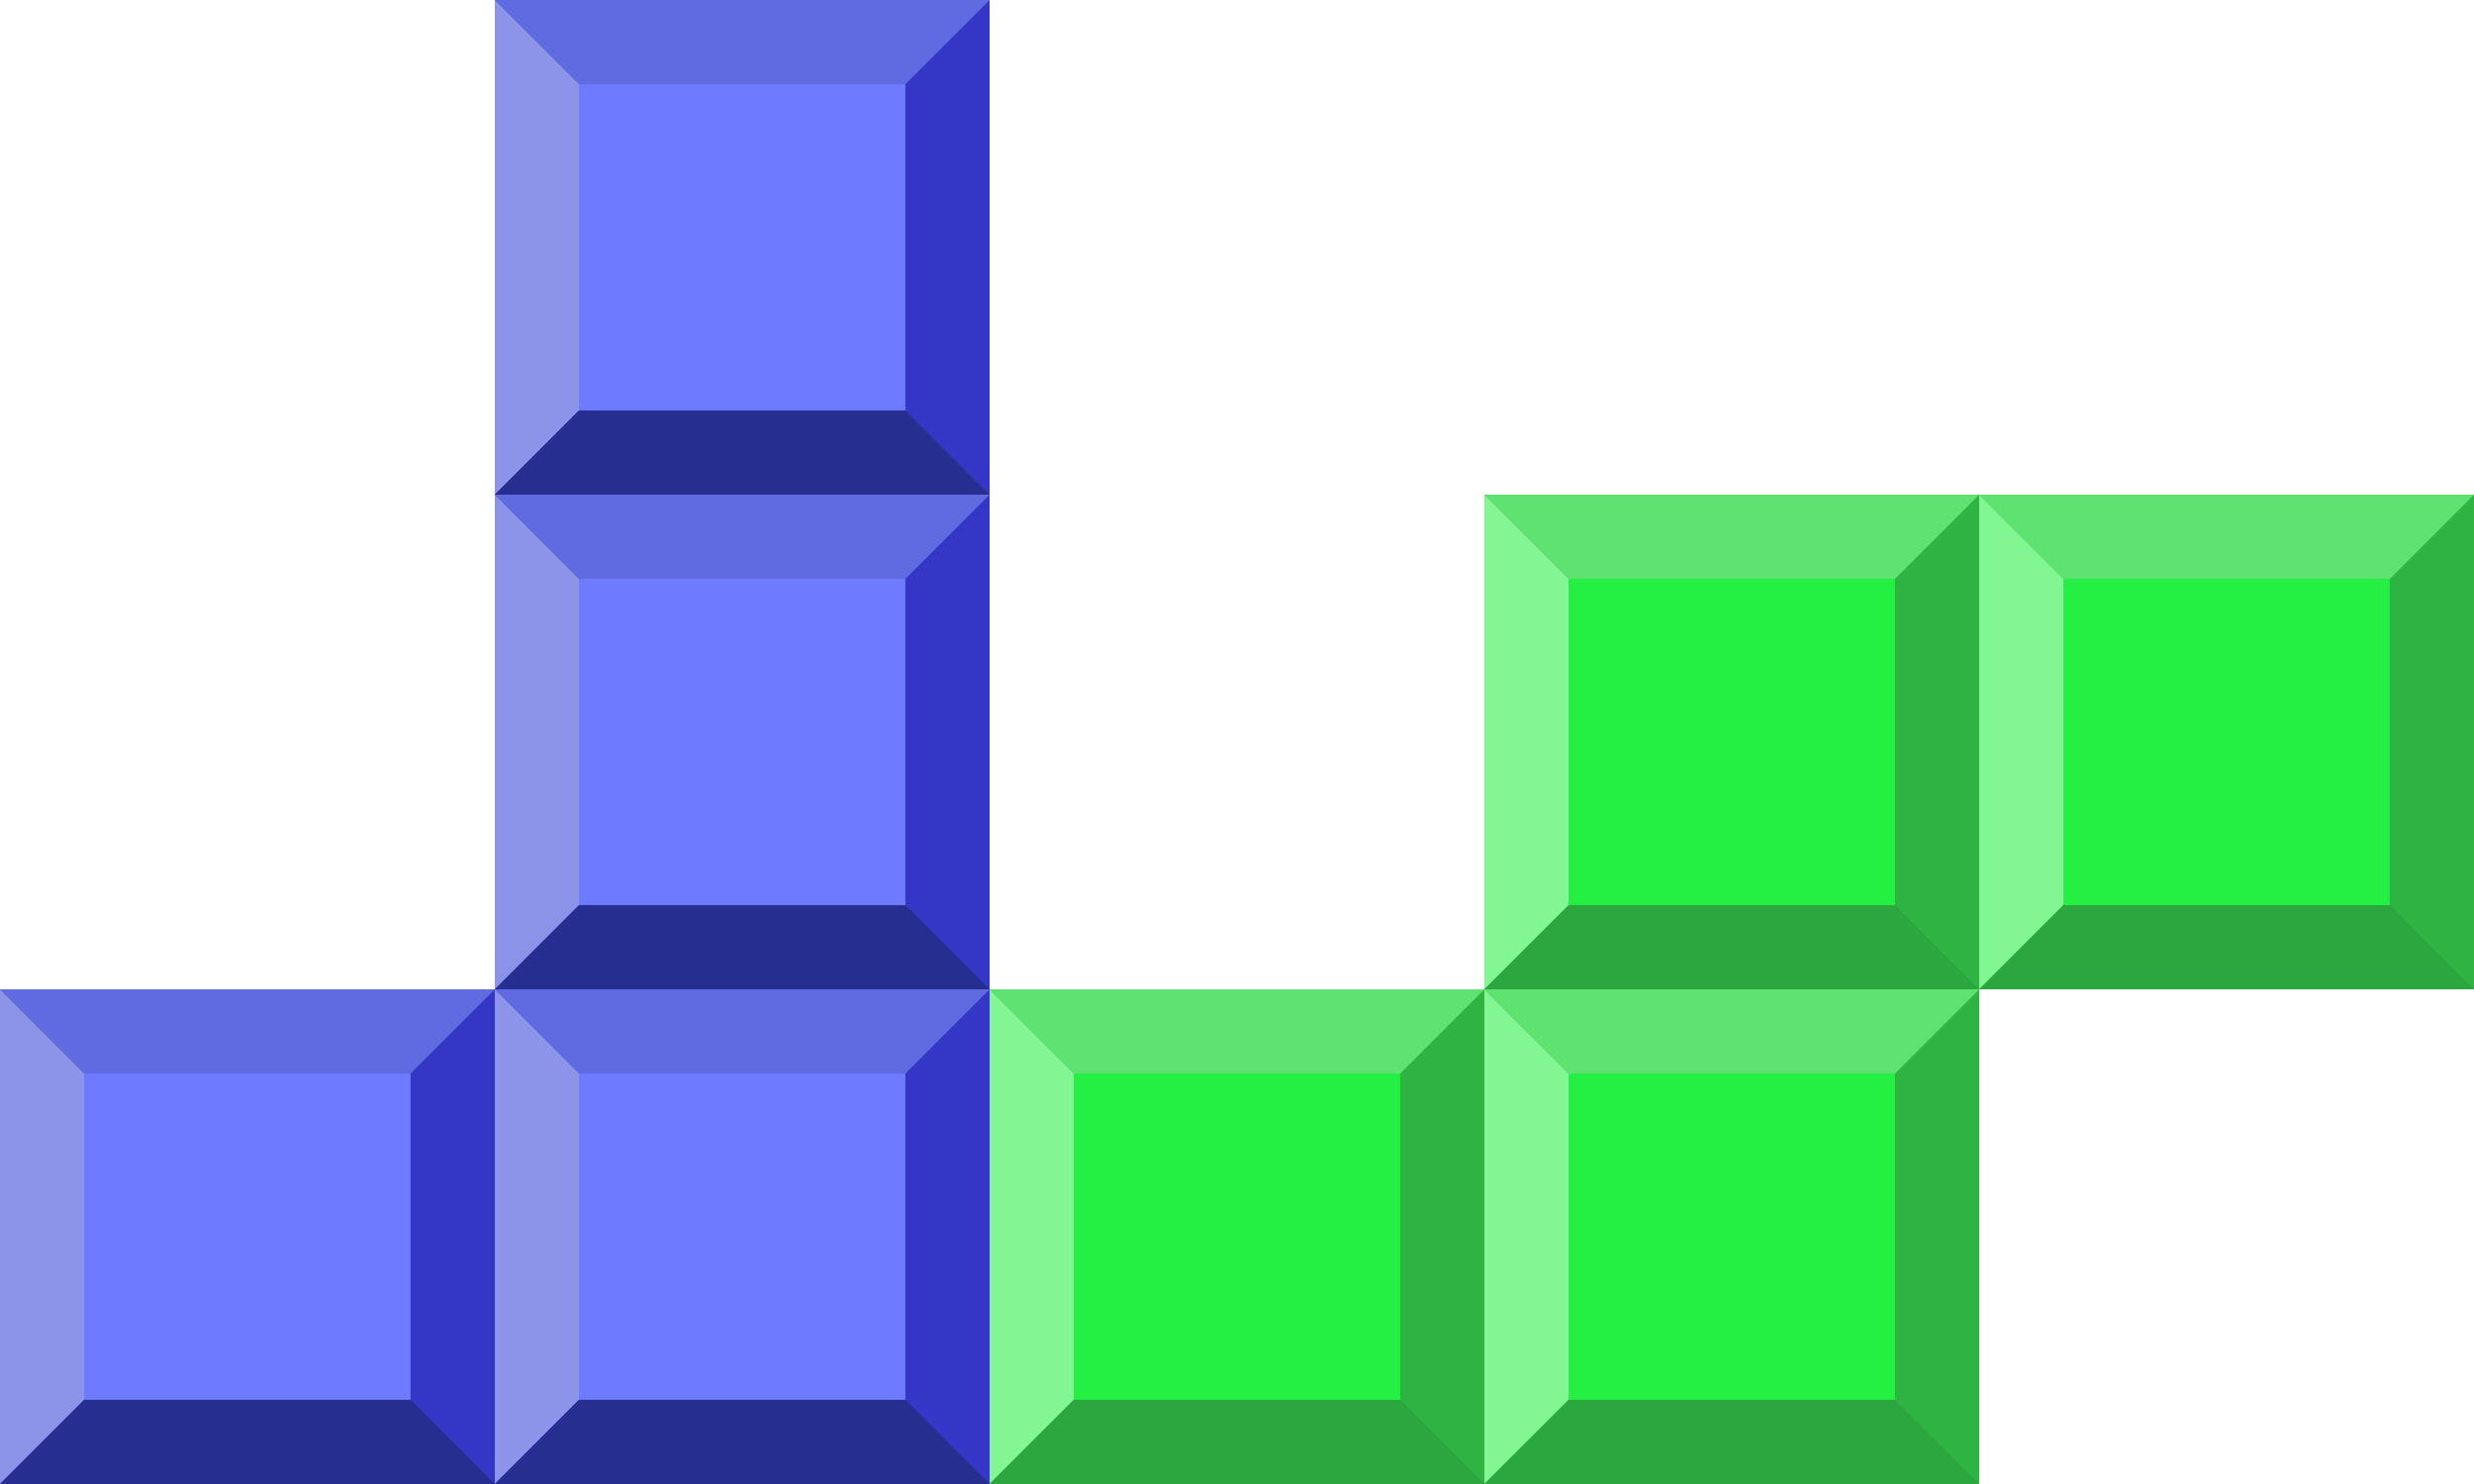
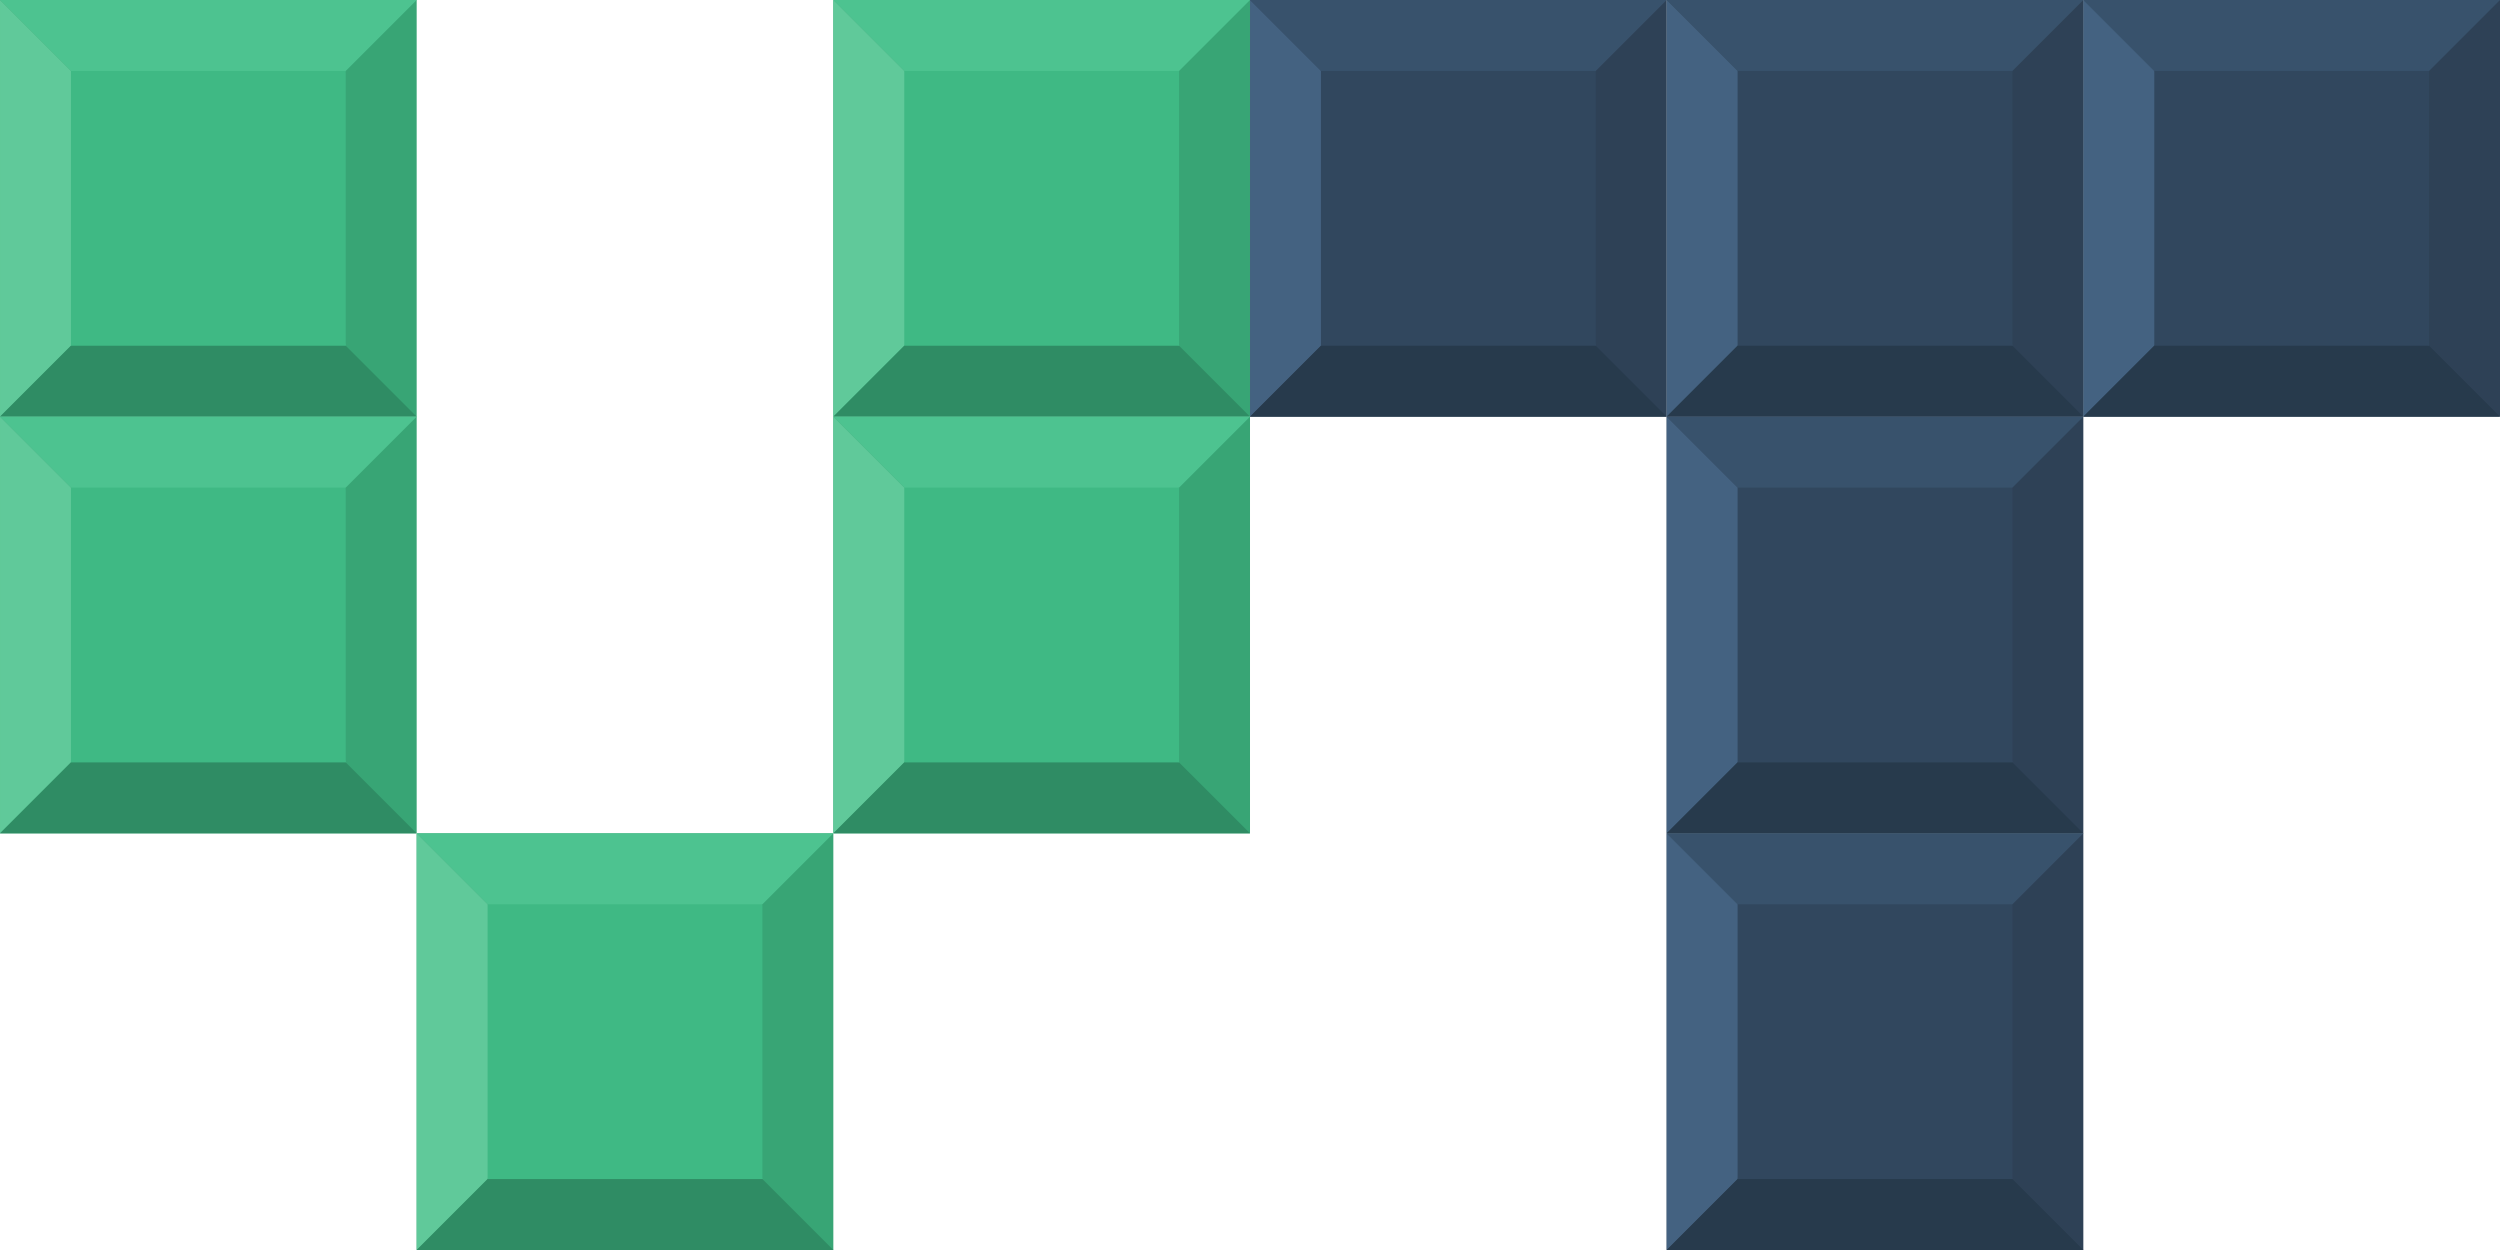
- <svg xmlns="http://www.w3.org/2000/svg" width="325mm" height="195mm" viewBox="0 0 325 195" version="1.1" id="svg5">
+ <svg xmlns="http://www.w3.org/2000/svg" width="390mm" height="195mm" viewBox="0 0 390 195" version="1.1" id="svg5">
  <defs id="defs2" />
-   <g id="layer1" transform="translate(-38.55289,-35.27765)">
-     <g id="g14539">
-       <rect style="fill:#3437c6;fill-opacity:1;stroke-width:2.012" id="rect846-9" width="65" height="65" x="103.553" y="35.278" />
-       <path style="fill:#606be2;fill-opacity:1;stroke:none;stroke-width:0.265px;stroke-linecap:butt;stroke-linejoin:miter;stroke-opacity:1" d="m 103.553,35.278 53.934,53.934 -9.192,-33.932 9.192,-8.936 11.066,-11.066 h -65" id="path3787" />
-       <path style="fill:#8c94ea;fill-opacity:1;stroke:none;stroke-width:0.265px;stroke-linecap:butt;stroke-linejoin:miter;stroke-opacity:1" d="M 103.553,100.278 157.487,46.344 130.626,60.328 114.619,46.344 103.553,35.278 v 65" id="path5655" />
-       <path style="fill:#262e90;fill-opacity:1;stroke:none;stroke-width:0.265px;stroke-linecap:butt;stroke-linejoin:miter;stroke-opacity:1" d="m 103.553,100.278 53.934,-53.934 -10.202,35.313 10.202,7.555 11.066,11.066 h -65 v 0" id="path9733" />
-       <rect style="fill:#6e7aff;fill-opacity:1;stroke-width:1.327" id="rect846-9-8" width="42.868" height="42.868" x="114.619" y="46.344" />
+   <g id="layer1" transform="translate(-469.6135,-67.13853)">
+     <g id="g1427">
+       <rect style="fill:#38a575;fill-opacity:1;stroke-width:2.012" id="rect846-9-4-8-5-4" width="65" height="65" x="469.614" y="67.139" />
+       <path style="fill:#4dc390;fill-opacity:1;stroke:none;stroke-width:0.265px;stroke-linecap:butt;stroke-linejoin:miter;stroke-opacity:1" d="m 469.614,67.139 53.934,53.934 -9.192,-33.932 9.192,-8.936 11.066,-11.066 h -65" id="path3787-4-1-6-9" />
+       <path style="fill:#60c99a;fill-opacity:1;stroke:none;stroke-width:0.265px;stroke-linecap:butt;stroke-linejoin:miter;stroke-opacity:1" d="m 469.614,132.139 53.934,-53.934 -26.861,13.984 -16.007,-13.984 -11.066,-11.066 v 65" id="path5655-0-6-5-0" />
+       <path style="fill:#2f8c64;fill-opacity:1;stroke:none;stroke-width:0.265px;stroke-linecap:butt;stroke-linejoin:miter;stroke-opacity:1" d="m 469.614,132.139 53.934,-53.934 -10.202,35.313 10.202,7.555 11.066,11.066 h -65 v 0" id="path9733-69-7-8-7" />
+       <rect style="fill:#3fb984;fill-opacity:1;stroke-width:1.327" id="rect846-9-8-75-0-1-8" width="42.868" height="42.868" x="480.68" y="78.205" />
    </g>
-     <g id="g18714">
-       <rect style="fill:#2fb343;fill-opacity:1;stroke-width:2.012" id="rect846-9-4" width="65" height="65" x="168.553" y="165.278" />
-       <path style="fill:#60e273;fill-opacity:1;stroke:none;stroke-width:0.265px;stroke-linecap:butt;stroke-linejoin:miter;stroke-opacity:1" d="m 168.553,165.278 53.934,53.934 -9.192,-33.932 9.192,-8.936 11.066,-11.066 h -65" id="path3787-4" />
-       <path style="fill:#81f692;fill-opacity:1;stroke:none;stroke-width:0.265px;stroke-linecap:butt;stroke-linejoin:miter;stroke-opacity:1" d="m 168.553,230.278 53.934,-53.934 -26.861,13.984 -16.007,-13.984 -11.066,-11.066 v 65" id="path5655-0" />
-       <path style="fill:#2ca63e;fill-opacity:1;stroke:none;stroke-width:0.265px;stroke-linecap:butt;stroke-linejoin:miter;stroke-opacity:1" d="m 168.553,230.278 53.934,-53.934 -10.202,35.313 10.202,7.555 11.066,11.066 h -65 v 0" id="path9733-69" />
-       <rect style="fill:#24ef43;fill-opacity:1;stroke-width:1.327" id="rect846-9-8-75" width="42.868" height="42.868" x="179.619" y="176.344" />
+     <g id="g1551">
+       <rect style="fill:#2e4156;fill-opacity:1;stroke-width:2.012" id="rect846-9-5" width="65" height="65" x="664.614" y="67.139" />
+       <path style="fill:#38526c;fill-opacity:1;stroke:none;stroke-width:0.265px;stroke-linecap:butt;stroke-linejoin:miter;stroke-opacity:1" d="m 664.614,67.139 53.934,53.934 -9.192,-33.932 9.192,-8.936 11.066,-11.066 h -65" id="path3787-21" />
+       <path style="fill:#446281;fill-opacity:1;stroke:none;stroke-width:0.265px;stroke-linecap:butt;stroke-linejoin:miter;stroke-opacity:1" d="M 664.614,132.139 718.547,78.205 691.686,92.188 675.68,78.205 664.614,67.139 v 65" id="path5655-3" />
+       <path style="fill:#273a4c;fill-opacity:1;stroke:none;stroke-width:0.265px;stroke-linecap:butt;stroke-linejoin:miter;stroke-opacity:1" d="m 664.614,132.139 53.934,-53.934 -10.202,35.313 10.202,7.555 11.066,11.066 h -65 v 0" id="path9733-67" />
+       <rect style="fill:#31475e;fill-opacity:1;stroke-width:1.327" id="rect846-9-8-6" width="42.868" height="42.868" x="675.68" y="78.205" />
    </g>
-     <g id="g18714-2" transform="translate(65)">
-       <rect style="fill:#2fb343;fill-opacity:1;stroke-width:2.012" id="rect846-9-4-0" width="65" height="65" x="168.553" y="165.278" />
-       <path style="fill:#60e273;fill-opacity:1;stroke:none;stroke-width:0.265px;stroke-linecap:butt;stroke-linejoin:miter;stroke-opacity:1" d="m 168.553,165.278 53.934,53.934 -9.192,-33.932 9.192,-8.936 11.066,-11.066 h -65" id="path3787-4-4" />
-       <path style="fill:#81f692;fill-opacity:1;stroke:none;stroke-width:0.265px;stroke-linecap:butt;stroke-linejoin:miter;stroke-opacity:1" d="m 168.553,230.278 53.934,-53.934 -26.861,13.984 -16.007,-13.984 -11.066,-11.066 v 65" id="path5655-0-9" />
-       <path style="fill:#2ca63e;fill-opacity:1;stroke:none;stroke-width:0.265px;stroke-linecap:butt;stroke-linejoin:miter;stroke-opacity:1" d="m 168.553,230.278 53.934,-53.934 -10.202,35.313 10.202,7.555 11.066,11.066 h -65 v 0" id="path9733-69-0" />
-       <rect style="fill:#24ef43;fill-opacity:1;stroke-width:1.327" id="rect846-9-8-75-6" width="42.868" height="42.868" x="179.619" y="176.344" />
+     <g id="g1427-1" transform="translate(130)">
+       <rect style="fill:#38a575;fill-opacity:1;stroke-width:2.012" id="rect846-9-4-8-5-4-6" width="65" height="65" x="469.614" y="67.139" />
+       <path style="fill:#4dc390;fill-opacity:1;stroke:none;stroke-width:0.265px;stroke-linecap:butt;stroke-linejoin:miter;stroke-opacity:1" d="m 469.614,67.139 53.934,53.934 -9.192,-33.932 9.192,-8.936 11.066,-11.066 h -65" id="path3787-4-1-6-9-6" />
+       <path style="fill:#60c99a;fill-opacity:1;stroke:none;stroke-width:0.265px;stroke-linecap:butt;stroke-linejoin:miter;stroke-opacity:1" d="m 469.614,132.139 53.934,-53.934 -26.861,13.984 -16.007,-13.984 -11.066,-11.066 v 65" id="path5655-0-6-5-0-6" />
+       <path style="fill:#2f8c64;fill-opacity:1;stroke:none;stroke-width:0.265px;stroke-linecap:butt;stroke-linejoin:miter;stroke-opacity:1" d="m 469.614,132.139 53.934,-53.934 -10.202,35.313 10.202,7.555 11.066,11.066 h -65 v 0" id="path9733-69-7-8-7-1" />
+       <rect style="fill:#3fb984;fill-opacity:1;stroke-width:1.327" id="rect846-9-8-75-0-1-8-6" width="42.868" height="42.868" x="480.68" y="78.205" />
    </g>
-     <g id="g18714-3" transform="translate(65,-65)">
-       <rect style="fill:#2fb343;fill-opacity:1;stroke-width:2.012" id="rect846-9-4-8" width="65" height="65" x="168.553" y="165.278" />
-       <path style="fill:#60e273;fill-opacity:1;stroke:none;stroke-width:0.265px;stroke-linecap:butt;stroke-linejoin:miter;stroke-opacity:1" d="m 168.553,165.278 53.934,53.934 -9.192,-33.932 9.192,-8.936 11.066,-11.066 h -65" id="path3787-4-1" />
-       <path style="fill:#81f692;fill-opacity:1;stroke:none;stroke-width:0.265px;stroke-linecap:butt;stroke-linejoin:miter;stroke-opacity:1" d="m 168.553,230.278 53.934,-53.934 -26.861,13.984 -16.007,-13.984 -11.066,-11.066 v 65" id="path5655-0-6" />
-       <path style="fill:#2ca63e;fill-opacity:1;stroke:none;stroke-width:0.265px;stroke-linecap:butt;stroke-linejoin:miter;stroke-opacity:1" d="m 168.553,230.278 53.934,-53.934 -10.202,35.313 10.202,7.555 11.066,11.066 h -65 v 0" id="path9733-69-7" />
-       <rect style="fill:#24ef43;fill-opacity:1;stroke-width:1.327" id="rect846-9-8-75-0" width="42.868" height="42.868" x="179.619" y="176.344" />
+     <g id="g1427-5" transform="translate(0,65)">
+       <rect style="fill:#38a575;fill-opacity:1;stroke-width:2.012" id="rect846-9-4-8-5-4-8" width="65" height="65" x="469.614" y="67.139" />
+       <path style="fill:#4dc390;fill-opacity:1;stroke:none;stroke-width:0.265px;stroke-linecap:butt;stroke-linejoin:miter;stroke-opacity:1" d="m 469.614,67.139 53.934,53.934 -9.192,-33.932 9.192,-8.936 11.066,-11.066 h -65" id="path3787-4-1-6-9-3" />
+       <path style="fill:#60c99a;fill-opacity:1;stroke:none;stroke-width:0.265px;stroke-linecap:butt;stroke-linejoin:miter;stroke-opacity:1" d="m 469.614,132.139 53.934,-53.934 -26.861,13.984 -16.007,-13.984 -11.066,-11.066 v 65" id="path5655-0-6-5-0-9" />
+       <path style="fill:#2f8c64;fill-opacity:1;stroke:none;stroke-width:0.265px;stroke-linecap:butt;stroke-linejoin:miter;stroke-opacity:1" d="m 469.614,132.139 53.934,-53.934 -10.202,35.313 10.202,7.555 11.066,11.066 h -65 v 0" id="path9733-69-7-8-7-3" />
+       <rect style="fill:#3fb984;fill-opacity:1;stroke-width:1.327" id="rect846-9-8-75-0-1-8-9" width="42.868" height="42.868" x="480.68" y="78.205" />
    </g>
-     <g id="g18714-5" transform="translate(130,-65)">
-       <rect style="fill:#2fb343;fill-opacity:1;stroke-width:2.012" id="rect846-9-4-5" width="65" height="65" x="168.553" y="165.278" />
-       <path style="fill:#60e273;fill-opacity:1;stroke:none;stroke-width:0.265px;stroke-linecap:butt;stroke-linejoin:miter;stroke-opacity:1" d="m 168.553,165.278 53.934,53.934 -9.192,-33.932 9.192,-8.936 11.066,-11.066 h -65" id="path3787-4-47" />
-       <path style="fill:#81f692;fill-opacity:1;stroke:none;stroke-width:0.265px;stroke-linecap:butt;stroke-linejoin:miter;stroke-opacity:1" d="m 168.553,230.278 53.934,-53.934 -26.861,13.984 -16.007,-13.984 -11.066,-11.066 v 65" id="path5655-0-7" />
-       <path style="fill:#2ca63e;fill-opacity:1;stroke:none;stroke-width:0.265px;stroke-linecap:butt;stroke-linejoin:miter;stroke-opacity:1" d="m 168.553,230.278 53.934,-53.934 -10.202,35.313 10.202,7.555 11.066,11.066 h -65 v 0" id="path9733-69-4" />
-       <rect style="fill:#24ef43;fill-opacity:1;stroke-width:1.327" id="rect846-9-8-75-3" width="42.868" height="42.868" x="179.619" y="176.344" />
+     <g id="g1427-3" transform="translate(130,64.99999)">
+       <rect style="fill:#38a575;fill-opacity:1;stroke-width:2.012" id="rect846-9-4-8-5-4-85" width="65" height="65" x="469.614" y="67.139" />
+       <path style="fill:#4dc390;fill-opacity:1;stroke:none;stroke-width:0.265px;stroke-linecap:butt;stroke-linejoin:miter;stroke-opacity:1" d="m 469.614,67.139 53.934,53.934 -9.192,-33.932 9.192,-8.936 11.066,-11.066 h -65" id="path3787-4-1-6-9-64" />
+       <path style="fill:#60c99a;fill-opacity:1;stroke:none;stroke-width:0.265px;stroke-linecap:butt;stroke-linejoin:miter;stroke-opacity:1" d="m 469.614,132.139 53.934,-53.934 -26.861,13.984 -16.007,-13.984 -11.066,-11.066 v 65" id="path5655-0-6-5-0-5" />
+       <path style="fill:#2f8c64;fill-opacity:1;stroke:none;stroke-width:0.265px;stroke-linecap:butt;stroke-linejoin:miter;stroke-opacity:1" d="m 469.614,132.139 53.934,-53.934 -10.202,35.313 10.202,7.555 11.066,11.066 h -65 v 0" id="path9733-69-7-8-7-2" />
+       <rect style="fill:#3fb984;fill-opacity:1;stroke-width:1.327" id="rect846-9-8-75-0-1-8-2" width="42.868" height="42.868" x="480.68" y="78.205" />
    </g>
-     <g id="g14539-1" transform="translate(3.0371094e-6,65)">
-       <rect style="fill:#3437c6;fill-opacity:1;stroke-width:2.012" id="rect846-9-9" width="65" height="65" x="103.553" y="35.278" />
-       <path style="fill:#606be2;fill-opacity:1;stroke:none;stroke-width:0.265px;stroke-linecap:butt;stroke-linejoin:miter;stroke-opacity:1" d="m 103.553,35.278 53.934,53.934 -9.192,-33.932 9.192,-8.936 11.066,-11.066 h -65" id="path3787-5" />
-       <path style="fill:#8c94ea;fill-opacity:1;stroke:none;stroke-width:0.265px;stroke-linecap:butt;stroke-linejoin:miter;stroke-opacity:1" d="M 103.553,100.278 157.487,46.344 130.626,60.328 114.619,46.344 103.553,35.278 v 65" id="path5655-4" />
-       <path style="fill:#262e90;fill-opacity:1;stroke:none;stroke-width:0.265px;stroke-linecap:butt;stroke-linejoin:miter;stroke-opacity:1" d="m 103.553,100.278 53.934,-53.934 -10.202,35.313 10.202,7.555 11.066,11.066 h -65 v 0" id="path9733-9" />
-       <rect style="fill:#6e7aff;fill-opacity:1;stroke-width:1.327" id="rect846-9-8-2" width="42.868" height="42.868" x="114.619" y="46.344" />
+     <g id="g1427-8" transform="translate(64.99998,130)">
+       <rect style="fill:#38a575;fill-opacity:1;stroke-width:2.012" id="rect846-9-4-8-5-4-5" width="65" height="65" x="469.614" y="67.139" />
+       <path style="fill:#4dc390;fill-opacity:1;stroke:none;stroke-width:0.265px;stroke-linecap:butt;stroke-linejoin:miter;stroke-opacity:1" d="m 469.614,67.139 53.934,53.934 -9.192,-33.932 9.192,-8.936 11.066,-11.066 h -65" id="path3787-4-1-6-9-5" />
+       <path style="fill:#60c99a;fill-opacity:1;stroke:none;stroke-width:0.265px;stroke-linecap:butt;stroke-linejoin:miter;stroke-opacity:1" d="m 469.614,132.139 53.934,-53.934 -26.861,13.984 -16.007,-13.984 -11.066,-11.066 v 65" id="path5655-0-6-5-0-0" />
+       <path style="fill:#2f8c64;fill-opacity:1;stroke:none;stroke-width:0.265px;stroke-linecap:butt;stroke-linejoin:miter;stroke-opacity:1" d="m 469.614,132.139 53.934,-53.934 -10.202,35.313 10.202,7.555 11.066,11.066 h -65 v 0" id="path9733-69-7-8-7-8" />
+       <rect style="fill:#3fb984;fill-opacity:1;stroke-width:1.327" id="rect846-9-8-75-0-1-8-0" width="42.868" height="42.868" x="480.68" y="78.205" />
    </g>
-     <g id="g14539-19" transform="translate(0,130)">
-       <rect style="fill:#3437c6;fill-opacity:1;stroke-width:2.012" id="rect846-9-93" width="65" height="65" x="103.553" y="35.278" />
-       <path style="fill:#606be2;fill-opacity:1;stroke:none;stroke-width:0.265px;stroke-linecap:butt;stroke-linejoin:miter;stroke-opacity:1" d="m 103.553,35.278 53.934,53.934 -9.192,-33.932 9.192,-8.936 11.066,-11.066 h -65" id="path3787-2" />
-       <path style="fill:#8c94ea;fill-opacity:1;stroke:none;stroke-width:0.265px;stroke-linecap:butt;stroke-linejoin:miter;stroke-opacity:1" d="M 103.553,100.278 157.487,46.344 130.626,60.328 114.619,46.344 103.553,35.278 v 65" id="path5655-46" />
-       <path style="fill:#262e90;fill-opacity:1;stroke:none;stroke-width:0.265px;stroke-linecap:butt;stroke-linejoin:miter;stroke-opacity:1" d="m 103.553,100.278 53.934,-53.934 -10.202,35.313 10.202,7.555 11.066,11.066 h -65 v 0" id="path9733-5" />
-       <rect style="fill:#6e7aff;fill-opacity:1;stroke-width:1.327" id="rect846-9-8-5" width="42.868" height="42.868" x="114.619" y="46.344" />
+     <g id="g1551-5" transform="translate(64.99998,1.0712891e-5)">
+       <rect style="fill:#2e4156;fill-opacity:1;stroke-width:2.012" id="rect846-9-5-2" width="65" height="65" x="664.614" y="67.139" />
+       <path style="fill:#38526c;fill-opacity:1;stroke:none;stroke-width:0.265px;stroke-linecap:butt;stroke-linejoin:miter;stroke-opacity:1" d="m 664.614,67.139 53.934,53.934 -9.192,-33.932 9.192,-8.936 11.066,-11.066 h -65" id="path3787-21-4" />
+       <path style="fill:#446281;fill-opacity:1;stroke:none;stroke-width:0.265px;stroke-linecap:butt;stroke-linejoin:miter;stroke-opacity:1" d="M 664.614,132.139 718.547,78.205 691.686,92.188 675.68,78.205 664.614,67.139 v 65" id="path5655-3-7" />
+       <path style="fill:#273a4c;fill-opacity:1;stroke:none;stroke-width:0.265px;stroke-linecap:butt;stroke-linejoin:miter;stroke-opacity:1" d="m 664.614,132.139 53.934,-53.934 -10.202,35.313 10.202,7.555 11.066,11.066 h -65 v 0" id="path9733-67-4" />
+       <rect style="fill:#31475e;fill-opacity:1;stroke-width:1.327" id="rect846-9-8-6-7" width="42.868" height="42.868" x="675.68" y="78.205" />
    </g>
-     <g id="g14539-17" transform="translate(-65,130)">
-       <rect style="fill:#3437c6;fill-opacity:1;stroke-width:2.012" id="rect846-9-3" width="65" height="65" x="103.553" y="35.278" />
-       <path style="fill:#606be2;fill-opacity:1;stroke:none;stroke-width:0.265px;stroke-linecap:butt;stroke-linejoin:miter;stroke-opacity:1" d="m 103.553,35.278 53.934,53.934 -9.192,-33.932 9.192,-8.936 11.066,-11.066 h -65" id="path3787-1" />
-       <path style="fill:#8c94ea;fill-opacity:1;stroke:none;stroke-width:0.265px;stroke-linecap:butt;stroke-linejoin:miter;stroke-opacity:1" d="M 103.553,100.278 157.487,46.344 130.626,60.328 114.619,46.344 103.553,35.278 v 65" id="path5655-8" />
-       <path style="fill:#262e90;fill-opacity:1;stroke:none;stroke-width:0.265px;stroke-linecap:butt;stroke-linejoin:miter;stroke-opacity:1" d="m 103.553,100.278 53.934,-53.934 -10.202,35.313 10.202,7.555 11.066,11.066 h -65 v 0" id="path9733-6" />
-       <rect style="fill:#6e7aff;fill-opacity:1;stroke-width:1.327" id="rect846-9-8-7" width="42.868" height="42.868" x="114.619" y="46.344" />
+     <g id="g1551-53" transform="translate(130)">
+       <rect style="fill:#2e4156;fill-opacity:1;stroke-width:2.012" id="rect846-9-5-9" width="65" height="65" x="664.614" y="67.139" />
+       <path style="fill:#38526c;fill-opacity:1;stroke:none;stroke-width:0.265px;stroke-linecap:butt;stroke-linejoin:miter;stroke-opacity:1" d="m 664.614,67.139 53.934,53.934 -9.192,-33.932 9.192,-8.936 11.066,-11.066 h -65" id="path3787-21-1" />
+       <path style="fill:#446281;fill-opacity:1;stroke:none;stroke-width:0.265px;stroke-linecap:butt;stroke-linejoin:miter;stroke-opacity:1" d="M 664.614,132.139 718.547,78.205 691.686,92.188 675.68,78.205 664.614,67.139 v 65" id="path5655-3-4" />
+       <path style="fill:#273a4c;fill-opacity:1;stroke:none;stroke-width:0.265px;stroke-linecap:butt;stroke-linejoin:miter;stroke-opacity:1" d="m 664.614,132.139 53.934,-53.934 -10.202,35.313 10.202,7.555 11.066,11.066 h -65 v 0" id="path9733-67-7" />
+       <rect style="fill:#31475e;fill-opacity:1;stroke-width:1.327" id="rect846-9-8-6-5" width="42.868" height="42.868" x="675.68" y="78.205" />
+     </g>
+     <g id="g1551-0" transform="translate(64.99996,65.00001)">
+       <rect style="fill:#2e4156;fill-opacity:1;stroke-width:2.012" id="rect846-9-5-8" width="65" height="65" x="664.614" y="67.139" />
+       <path style="fill:#38526c;fill-opacity:1;stroke:none;stroke-width:0.265px;stroke-linecap:butt;stroke-linejoin:miter;stroke-opacity:1" d="m 664.614,67.139 53.934,53.934 -9.192,-33.932 9.192,-8.936 11.066,-11.066 h -65" id="path3787-21-2" />
+       <path style="fill:#446281;fill-opacity:1;stroke:none;stroke-width:0.265px;stroke-linecap:butt;stroke-linejoin:miter;stroke-opacity:1" d="M 664.614,132.139 718.547,78.205 691.686,92.188 675.68,78.205 664.614,67.139 v 65" id="path5655-3-8" />
+       <path style="fill:#273a4c;fill-opacity:1;stroke:none;stroke-width:0.265px;stroke-linecap:butt;stroke-linejoin:miter;stroke-opacity:1" d="m 664.614,132.139 53.934,-53.934 -10.202,35.313 10.202,7.555 11.066,11.066 h -65 v 0" id="path9733-67-2" />
+       <rect style="fill:#31475e;fill-opacity:1;stroke-width:1.327" id="rect846-9-8-6-4" width="42.868" height="42.868" x="675.68" y="78.205" />
+     </g>
+     <g id="g1551-6" transform="translate(64.99996,130)">
+       <rect style="fill:#2e4156;fill-opacity:1;stroke-width:2.012" id="rect846-9-5-4" width="65" height="65" x="664.614" y="67.139" />
+       <path style="fill:#38526c;fill-opacity:1;stroke:none;stroke-width:0.265px;stroke-linecap:butt;stroke-linejoin:miter;stroke-opacity:1" d="m 664.614,67.139 53.934,53.934 -9.192,-33.932 9.192,-8.936 11.066,-11.066 h -65" id="path3787-21-6" />
+       <path style="fill:#446281;fill-opacity:1;stroke:none;stroke-width:0.265px;stroke-linecap:butt;stroke-linejoin:miter;stroke-opacity:1" d="M 664.614,132.139 718.547,78.205 691.686,92.188 675.68,78.205 664.614,67.139 v 65" id="path5655-3-5" />
+       <path style="fill:#273a4c;fill-opacity:1;stroke:none;stroke-width:0.265px;stroke-linecap:butt;stroke-linejoin:miter;stroke-opacity:1" d="m 664.614,132.139 53.934,-53.934 -10.202,35.313 10.202,7.555 11.066,11.066 h -65 v 0" id="path9733-67-3" />
+       <rect style="fill:#31475e;fill-opacity:1;stroke-width:1.327" id="rect846-9-8-6-0" width="42.868" height="42.868" x="675.68" y="78.205" />
    </g>
  </g>
</svg>
